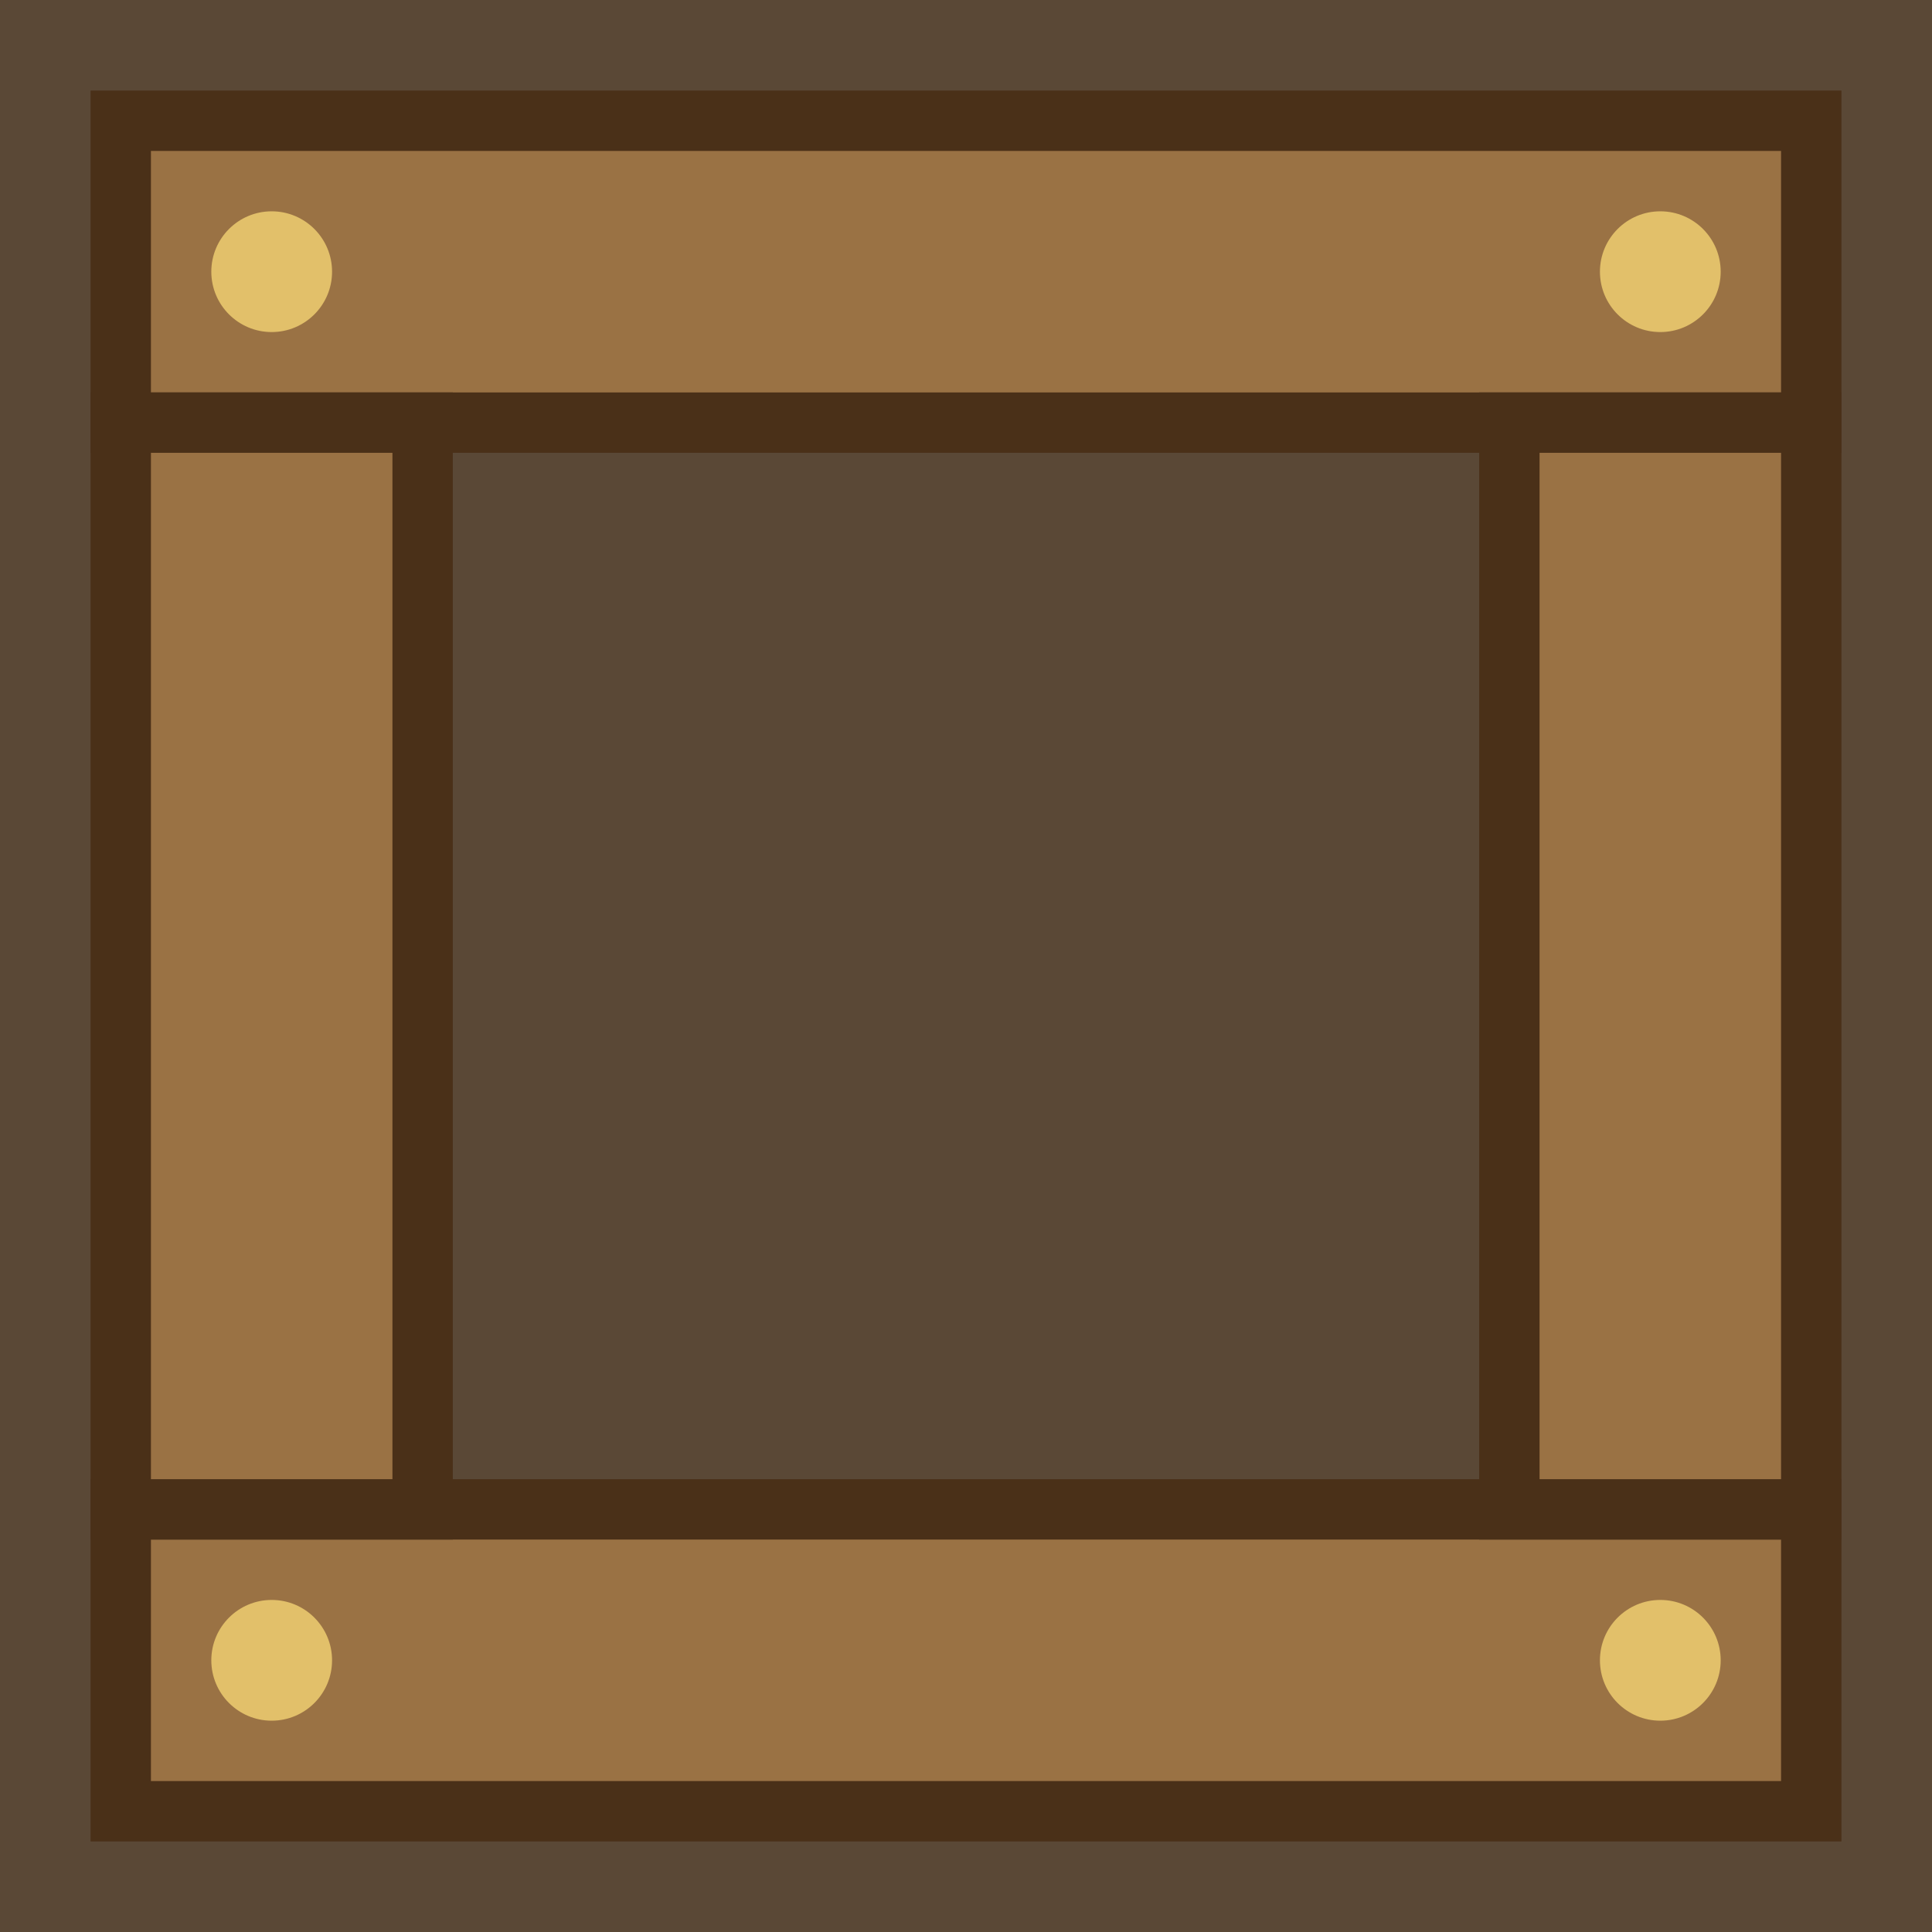
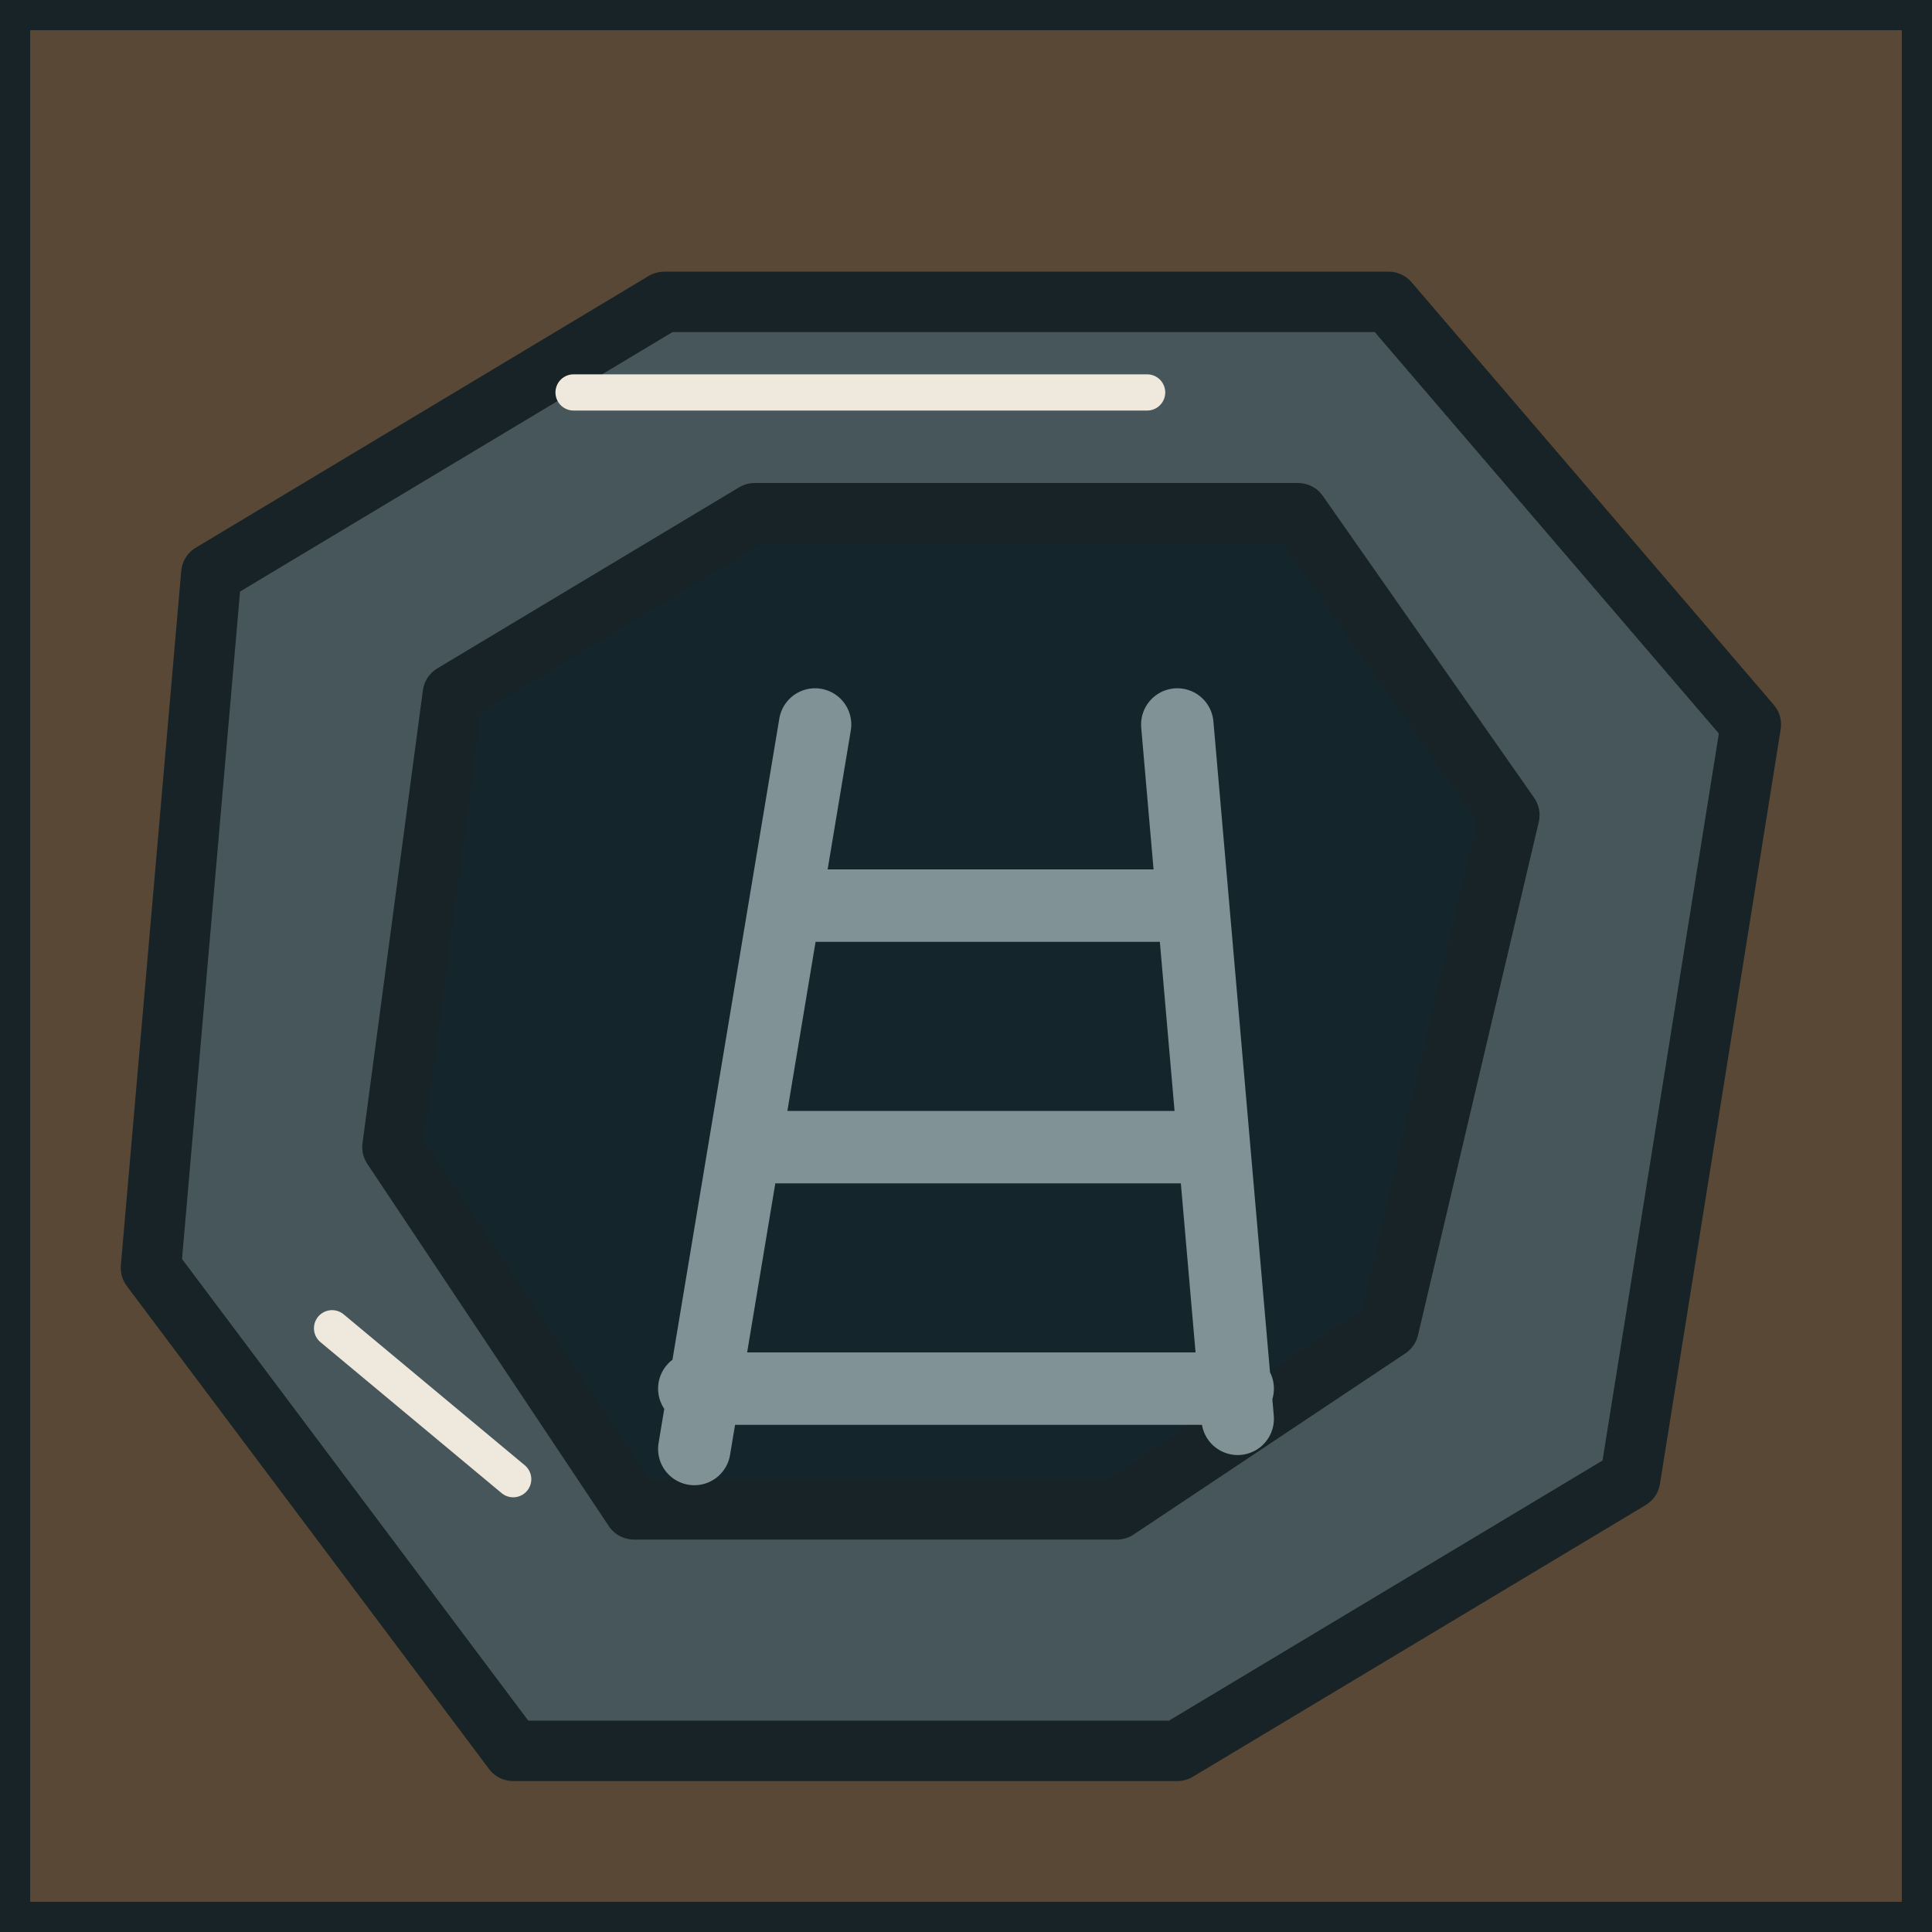
<svg xmlns="http://www.w3.org/2000/svg" width="64" height="64" viewBox="0 0 64 64">
-   <rect width="64" height="64" fill="#5a4836" />
-   <g fill="#9a7244" stroke="#4a3018" stroke-width="2">
-     <path d="M4 4h56v10H4z" />
-     <path d="M4 50h56v10H4z" />
-     <path d="M4 14h10v36H4z" />
-     <path d="M50 14h10v36H50z" />
-   </g>
-   <g fill="#e2c06a">
-     <circle cx="9" cy="9" r="2" />
-     <circle cx="55" cy="9" r="2" />
-     <circle cx="9" cy="55" r="2" />
-     <circle cx="55" cy="55" r="2" />
+   <g stroke-linejoin="round" stroke-linecap="round">
+     <rect x="0" y="0" width="64" height="64" rx="0" fill="#5a4836" stroke="#172326" stroke-width="2" />
+     <path d="M7 19L22 10H46L58 24L54 49L39 58H17L5 42Z" fill="#46565b" stroke="#172326" stroke-width="2" />
+     <path d="M15 23L25 17H43L50 27L46 44L37 50H21L13 38Z" fill="#14262c" stroke="#172326" stroke-width="2" />
+     <path d="M27 24L23 48M39 24L41 47M26 30H39M25 38H40M23 46H41" fill="none" stroke="#809295" stroke-width="2.4" />
+     <path d="M19 13H38M11 44L17 49" fill="none" stroke="#eee9dc" stroke-width="1.2" />
  </g>
</svg>
